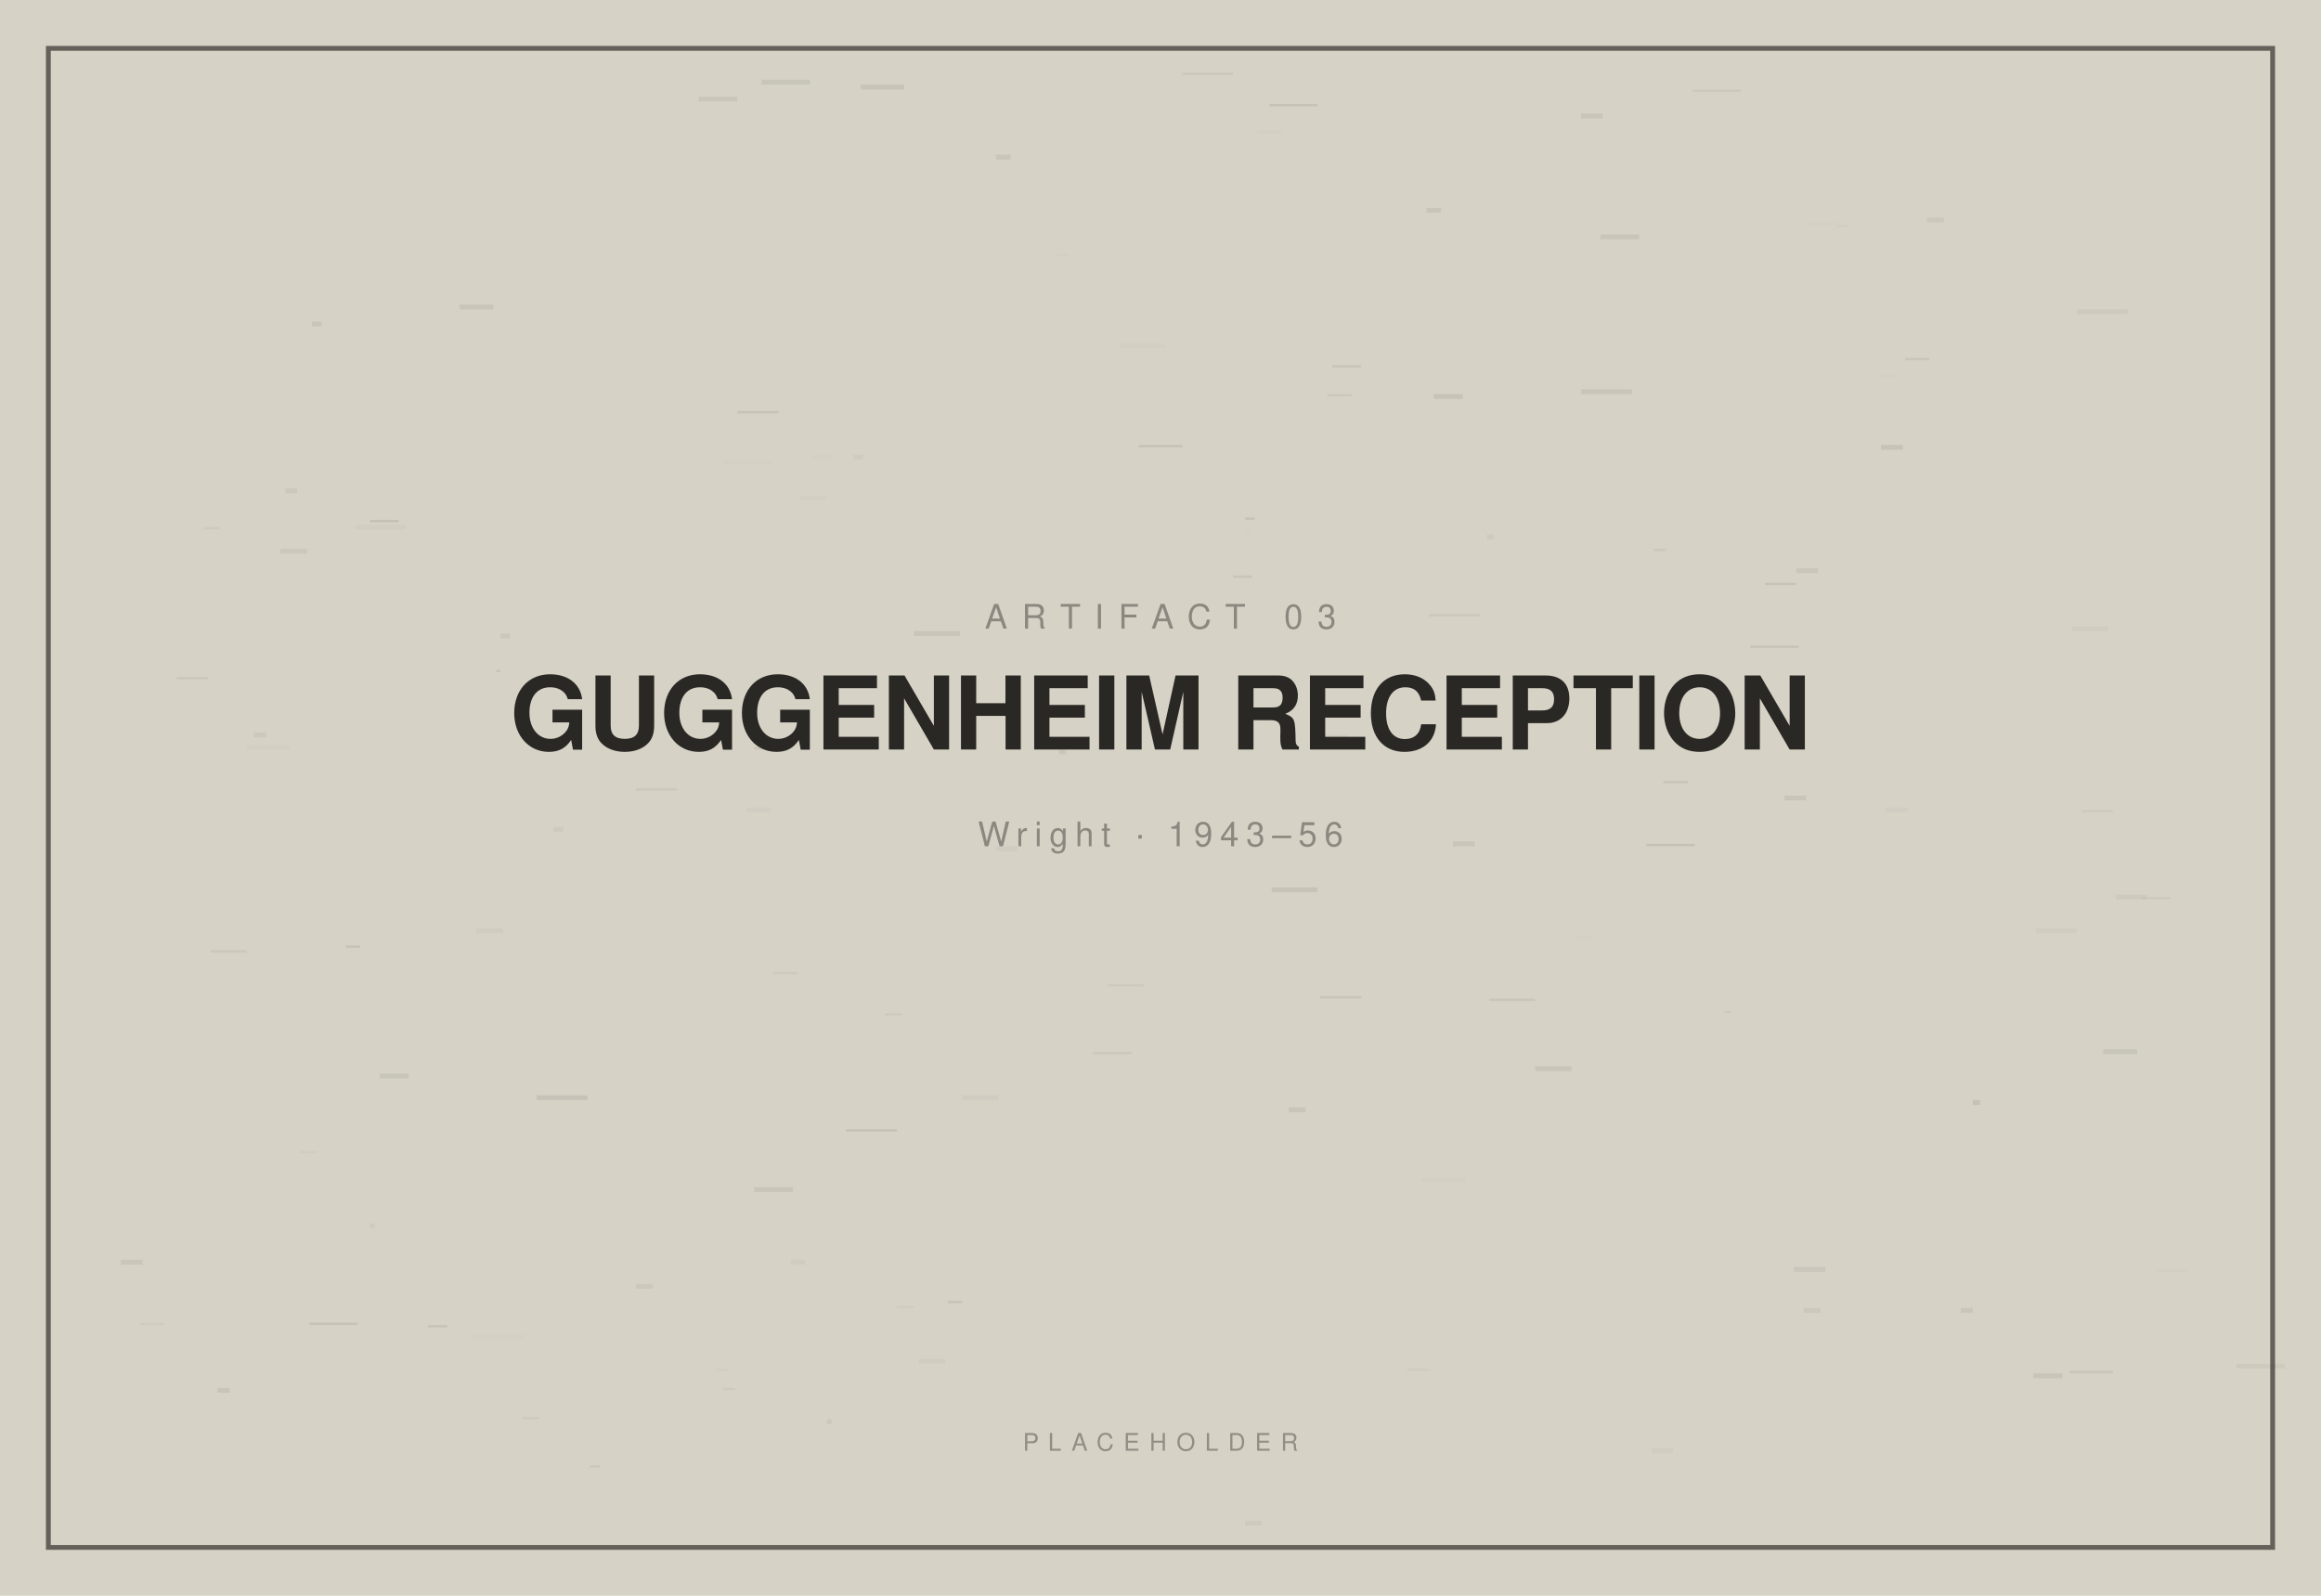
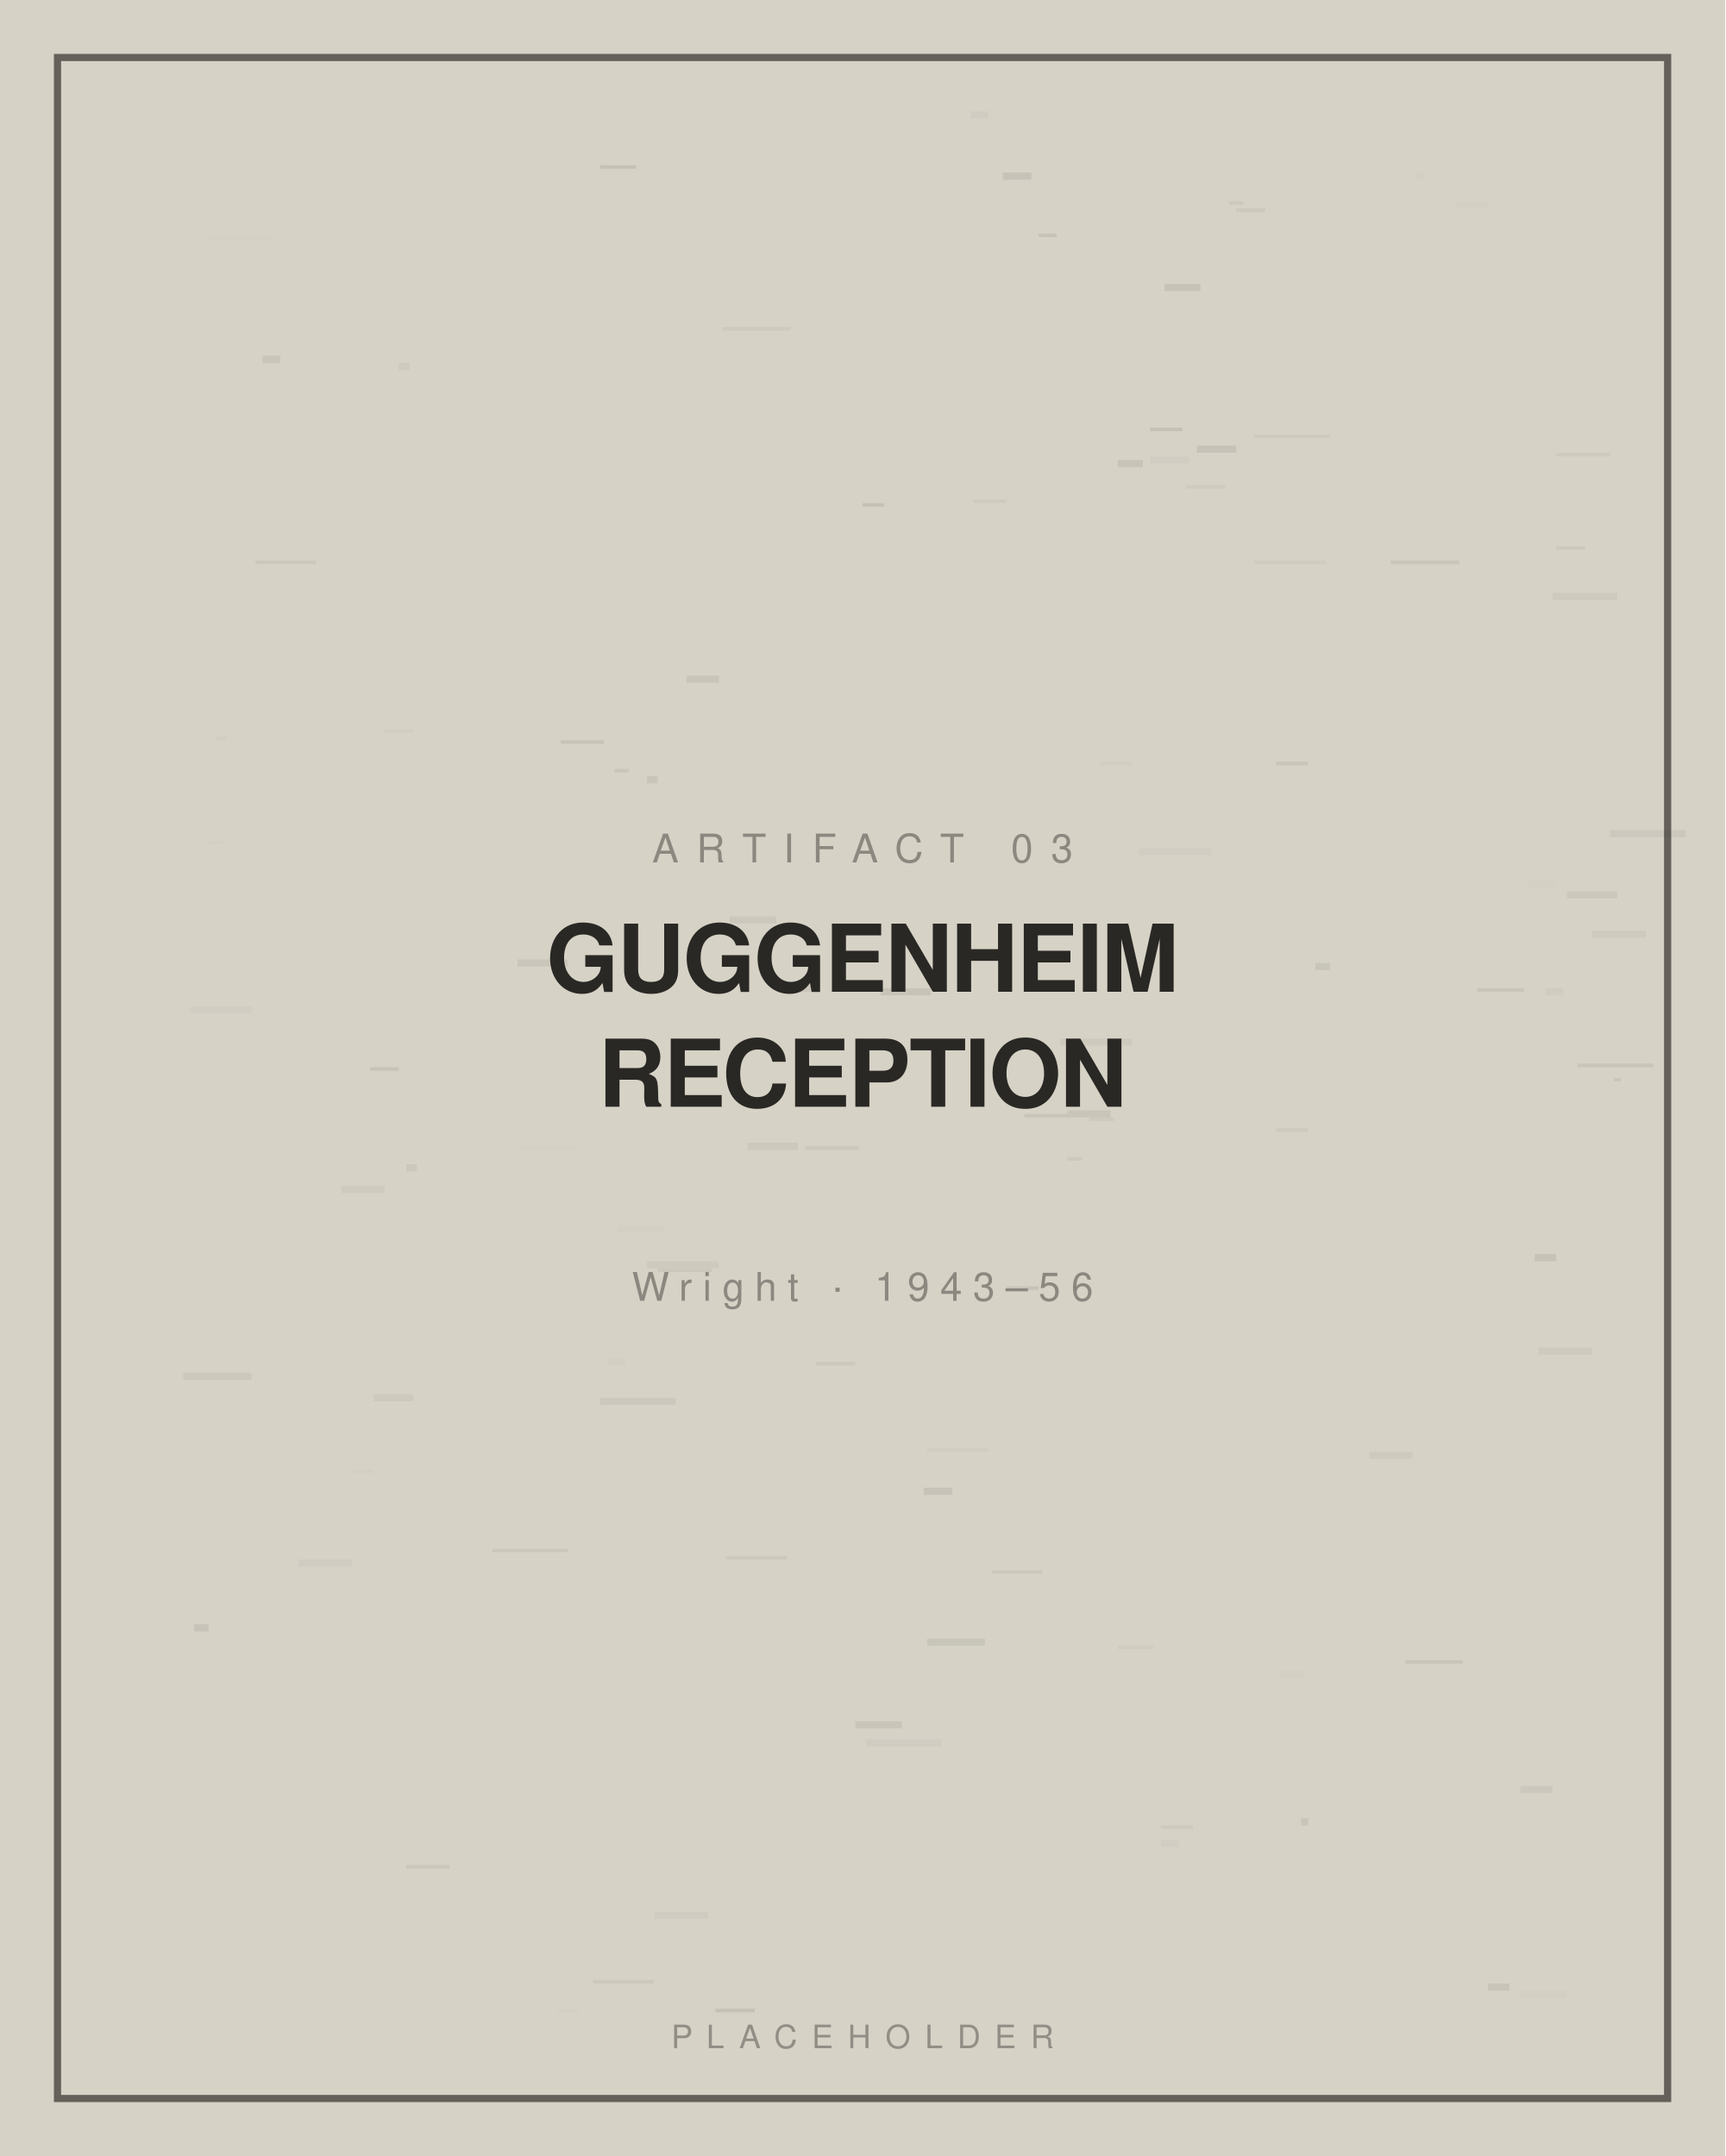
- <svg xmlns="http://www.w3.org/2000/svg" viewBox="0 0 960 660" width="960" height="660" aria-label="GUGGENHEIM RECEPTION placeholder">
-   <rect width="960" height="660" fill="#d6d2c6" />
-   <rect x="20" y="20" width="920" height="620" fill="none" stroke="#65615a" stroke-width="2" />
+ <svg xmlns="http://www.w3.org/2000/svg" viewBox="0 0 480 600" width="480" height="600" aria-label="GUGGENHEIM RECEPTION placeholder">
+   <rect width="480" height="600" fill="#d6d2c6" />
+   <rect x="16" y="16" width="448" height="568" fill="none" stroke="#65615a" stroke-width="2" />
  <g opacity="0.7">
-     <rect x="87" y="393" width="15" height="1" fill="#2a2824" opacity="0.08" />
-     <rect x="546" y="412" width="17" height="1" fill="#2a2824" opacity="0.12" />
-     <rect x="207" y="262" width="4" height="2" fill="#2a2824" opacity="0.09" />
-     <rect x="116" y="227" width="11" height="2" fill="#2a2824" opacity="0.09" />
-     <rect x="177" y="548" width="8" height="1" fill="#2a2824" opacity="0.13" />
-     <rect x="398" y="453" width="15" height="2" fill="#2a2824" opacity="0.05" />
-     <rect x="90" y="574" width="5" height="2" fill="#2a2824" opacity="0.11" />
-     <rect x="797" y="90" width="7" height="2" fill="#2a2824" opacity="0.08" />
-     <rect x="892" y="525" width="13" height="1" fill="#2a2824" opacity="0.03" />
-     <rect x="58" y="547" width="10" height="1" fill="#2a2824" opacity="0.05" />
-     <rect x="526" y="367" width="19" height="2" fill="#2a2824" opacity="0.13" />
-     <rect x="683" y="599" width="9" height="2" fill="#2a2824" opacity="0.04" />
-     <rect x="615" y="221" width="3" height="2" fill="#2a2824" opacity="0.06" />
-     <rect x="593" y="163" width="12" height="2" fill="#2a2824" opacity="0.13" />
-     <rect x="216" y="586" width="7" height="1" fill="#2a2824" opacity="0.06" />
-     <rect x="870" y="434" width="14" height="2" fill="#2a2824" opacity="0.12" />
-     <rect x="861" y="335" width="13" height="1" fill="#2a2824" opacity="0.07" />
-     <rect x="366" y="419" width="7" height="1" fill="#2a2824" opacity="0.06" />
-     <rect x="353" y="188" width="4" height="2" fill="#2a2824" opacity="0.05" />
-     <rect x="738" y="329" width="9" height="2" fill="#2a2824" opacity="0.11" />
-     <rect x="811" y="541" width="5" height="2" fill="#2a2824" opacity="0.10" />
-     <rect x="458" y="407" width="15" height="1" fill="#2a2824" opacity="0.07" />
-     <rect x="842" y="384" width="17" height="2" fill="#2a2824" opacity="0.05" />
-     <rect x="547" y="304" width="10" height="2" fill="#2a2824" opacity="0.06" />
-     <rect x="342" y="587" width="2" height="2" fill="#2a2824" opacity="0.08" />
-     <rect x="244" y="606" width="4" height="1" fill="#2a2824" opacity="0.09" />
-     <rect x="520" y="54" width="10" height="1" fill="#2a2824" opacity="0.03" />
-     <rect x="635" y="441" width="15" height="2" fill="#2a2824" opacity="0.11" />
-     <rect x="684" y="227" width="5" height="1" fill="#2a2824" opacity="0.09" />
-     <rect x="296" y="566" width="5" height="1" fill="#2a2824" opacity="0.04" />
-     <rect x="525" y="43" width="20" height="1" fill="#2a2824" opacity="0.13" />
-     <rect x="153" y="215" width="12" height="1" fill="#2a2824" opacity="0.14" />
-     <rect x="331" y="205" width="11" height="2" fill="#2a2824" opacity="0.03" />
-     <rect x="350" y="467" width="21" height="1" fill="#2a2824" opacity="0.14" />
-     <rect x="730" y="241" width="13" height="1" fill="#2a2824" opacity="0.13" />
-     <rect x="489" y="30" width="21" height="1" fill="#2a2824" opacity="0.08" />
-     <rect x="315" y="33" width="20" height="2" fill="#2a2824" opacity="0.12" />
-     <rect x="692" y="283" width="12" height="1" fill="#2a2824" opacity="0.09" />
-     <rect x="925" y="564" width="20" height="2" fill="#2a2824" opacity="0.06" />
-     <rect x="515" y="214" width="4" height="1" fill="#2a2824" opacity="0.13" />
-     <rect x="438" y="310" width="3" height="2" fill="#2a2824" opacity="0.10" />
-     <rect x="312" y="491" width="16" height="2" fill="#2a2824" opacity="0.11" />
-     <rect x="859" y="128" width="21" height="2" fill="#2a2824" opacity="0.06" />
-     <rect x="437" y="105" width="5" height="1" fill="#2a2824" opacity="0.03" />
-     <rect x="591" y="254" width="21" height="1" fill="#2a2824" opacity="0.09" />
-     <rect x="886" y="371" width="12" height="1" fill="#2a2824" opacity="0.07" />
-     <rect x="336" y="188" width="8" height="2" fill="#2a2824" opacity="0.02" />
-     <rect x="724" y="267" width="20" height="1" fill="#2a2824" opacity="0.13" />
-     <rect x="371" y="540" width="7" height="1" fill="#2a2824" opacity="0.05" />
-     <rect x="582" y="566" width="9" height="1" fill="#2a2824" opacity="0.05" />
-     <rect x="222" y="453" width="21" height="2" fill="#2a2824" opacity="0.13" />
-     <rect x="471" y="184" width="18" height="1" fill="#2a2824" opacity="0.13" />
-     <rect x="601" y="348" width="9" height="2" fill="#2a2824" opacity="0.11" />
-     <rect x="299" y="574" width="5" height="1" fill="#2a2824" opacity="0.06" />
-     <rect x="392" y="538" width="6" height="1" fill="#2a2824" opacity="0.13" />
-     <rect x="143" y="391" width="6" height="1" fill="#2a2824" opacity="0.13" />
-     <rect x="124" y="476" width="7" height="1" fill="#2a2824" opacity="0.04" />
-     <rect x="857" y="259" width="15" height="2" fill="#2a2824" opacity="0.05" />
-     <rect x="105" y="303" width="5" height="2" fill="#2a2824" opacity="0.09" />
-     <rect x="289" y="40" width="16" height="2" fill="#2a2824" opacity="0.10" />
-     <rect x="452" y="435" width="16" height="1" fill="#2a2824" opacity="0.09" />
-     <rect x="533" y="458" width="7" height="2" fill="#2a2824" opacity="0.11" />
-     <rect x="263" y="531" width="7" height="2" fill="#2a2824" opacity="0.09" />
-     <rect x="157" y="444" width="12" height="2" fill="#2a2824" opacity="0.12" />
-     <rect x="129" y="133" width="4" height="2" fill="#2a2824" opacity="0.12" />
-     <rect x="73" y="280" width="13" height="1" fill="#2a2824" opacity="0.09" />
-     <rect x="153" y="506" width="2" height="2" fill="#2a2824" opacity="0.06" />
-     <rect x="515" y="629" width="7" height="2" fill="#2a2824" opacity="0.07" />
-     <rect x="118" y="202" width="5" height="2" fill="#2a2824" opacity="0.08" />
-     <rect x="299" y="190" width="20" height="2" fill="#2a2824" opacity="0.02" />
-     <rect x="652" y="387" width="6" height="2" fill="#2a2824" opacity="0.02" />
-     <rect x="743" y="235" width="9" height="2" fill="#2a2824" opacity="0.10" />
-     <rect x="147" y="217" width="21" height="2" fill="#2a2824" opacity="0.04" />
-     <rect x="742" y="524" width="13" height="2" fill="#2a2824" opacity="0.10" />
-     <rect x="746" y="541" width="7" height="2" fill="#2a2824" opacity="0.08" />
-     <rect x="875" y="370" width="13" height="2" fill="#2a2824" opacity="0.06" />
-     <rect x="378" y="261" width="19" height="2" fill="#2a2824" opacity="0.12" />
-     <rect x="380" y="562" width="11" height="2" fill="#2a2824" opacity="0.05" />
-     <rect x="841" y="568" width="12" height="2" fill="#2a2824" opacity="0.12" />
-     <rect x="197" y="384" width="11" height="2" fill="#2a2824" opacity="0.05" />
-     <rect x="654" y="161" width="21" height="2" fill="#2a2824" opacity="0.11" />
-     <rect x="515" y="219" width="2" height="1" fill="#2a2824" opacity="0.03" />
-     <rect x="776" y="155" width="9" height="1" fill="#2a2824" opacity="0.02" />
-     <rect x="778" y="184" width="9" height="2" fill="#2a2824" opacity="0.13" />
-     <rect x="788" y="148" width="10" height="1" fill="#2a2824" opacity="0.10" />
-     <rect x="128" y="547" width="20" height="1" fill="#2a2824" opacity="0.13" />
-     <rect x="320" y="402" width="10" height="1" fill="#2a2824" opacity="0.06" />
-     <rect x="327" y="521" width="6" height="2" fill="#2a2824" opacity="0.05" />
-     <rect x="551" y="151" width="12" height="1" fill="#2a2824" opacity="0.12" />
-     <rect x="760" y="93" width="4" height="1" fill="#2a2824" opacity="0.04" />
-     <rect x="84" y="218" width="7" height="1" fill="#2a2824" opacity="0.06" />
-     <rect x="305" y="170" width="17" height="1" fill="#2a2824" opacity="0.13" />
-     <rect x="263" y="326" width="17" height="1" fill="#2a2824" opacity="0.09" />
-     <rect x="510" y="238" width="8" height="1" fill="#2a2824" opacity="0.11" />
-     <rect x="412" y="350" width="9" height="2" fill="#2a2824" opacity="0.05" />
-     <rect x="190" y="126" width="14" height="2" fill="#2a2824" opacity="0.12" />
-     <rect x="205" y="277" width="2" height="1" fill="#2a2824" opacity="0.11" />
-     <rect x="312" y="309" width="7" height="1" fill="#2a2824" opacity="0.12" />
-     <rect x="616" y="413" width="19" height="1" fill="#2a2824" opacity="0.10" />
-     <rect x="412" y="64" width="6" height="2" fill="#2a2824" opacity="0.12" />
-     <rect x="780" y="334" width="9" height="2" fill="#2a2824" opacity="0.04" />
-     <rect x="588" y="487" width="18" height="2" fill="#2a2824" opacity="0.03" />
-     <rect x="662" y="97" width="16" height="2" fill="#2a2824" opacity="0.11" />
-     <rect x="816" y="455" width="3" height="2" fill="#2a2824" opacity="0.14" />
-     <rect x="688" y="323" width="10" height="1" fill="#2a2824" opacity="0.12" />
-     <rect x="681" y="349" width="20" height="1" fill="#2a2824" opacity="0.14" />
-     <rect x="549" y="163" width="10" height="1" fill="#2a2824" opacity="0.08" />
-     <rect x="102" y="308" width="18" height="2" fill="#2a2824" opacity="0.03" />
-     <rect x="654" y="47" width="9" height="2" fill="#2a2824" opacity="0.11" />
-     <rect x="748" y="92" width="12" height="1" fill="#2a2824" opacity="0.02" />
-     <rect x="229" y="342" width="4" height="2" fill="#2a2824" opacity="0.07" />
-     <rect x="309" y="334" width="10" height="2" fill="#2a2824" opacity="0.04" />
-     <rect x="856" y="567" width="18" height="1" fill="#2a2824" opacity="0.12" />
-     <rect x="713" y="418" width="3" height="1" fill="#2a2824" opacity="0.06" />
-     <rect x="196" y="552" width="21" height="2" fill="#2a2824" opacity="0.02" />
-     <rect x="463" y="142" width="19" height="2" fill="#2a2824" opacity="0.03" />
-     <rect x="50" y="521" width="9" height="2" fill="#2a2824" opacity="0.10" />
-     <rect x="356" y="35" width="18" height="2" fill="#2a2824" opacity="0.13" />
-     <rect x="590" y="86" width="6" height="2" fill="#2a2824" opacity="0.12" />
-     <rect x="700" y="37" width="20" height="1" fill="#2a2824" opacity="0.08" />
+     <rect x="355" y="212" width="9" height="1" fill="#2a2824" opacity="0.11" />
+     <rect x="405" y="56" width="9" height="2" fill="#2a2824" opacity="0.03" />
+     <rect x="432" y="165" width="18" height="2" fill="#2a2824" opacity="0.07" />
+     <rect x="295" y="289" width="20" height="2" fill="#2a2824" opacity="0.06" />
+     <rect x="245" y="275" width="14" height="2" fill="#2a2824" opacity="0.13" />
+     <rect x="425" y="245" width="8" height="2" fill="#2a2824" opacity="0.02" />
+     <rect x="167" y="389" width="21" height="2" fill="#2a2824" opacity="0.08" />
+     <rect x="113" y="519" width="12" height="1" fill="#2a2824" opacity="0.10" />
+     <rect x="58" y="234" width="4" height="1" fill="#2a2824" opacity="0.02" />
+     <rect x="285" y="310" width="12" height="1" fill="#2a2824" opacity="0.11" />
+     <rect x="98" y="409" width="6" height="1" fill="#2a2824" opacity="0.03" />
+     <rect x="320" y="119" width="9" height="1" fill="#2a2824" opacity="0.14" />
+     <rect x="280" y="358" width="9" height="1" fill="#2a2824" opacity="0.13" />
+     <rect x="224" y="319" width="15" height="1" fill="#2a2824" opacity="0.09" />
+     <rect x="165" y="551" width="17" height="1" fill="#2a2824" opacity="0.08" />
+     <rect x="311" y="128" width="7" height="2" fill="#2a2824" opacity="0.13" />
+     <rect x="202" y="433" width="17" height="1" fill="#2a2824" opacity="0.08" />
+     <rect x="297" y="309" width="12" height="2" fill="#2a2824" opacity="0.11" />
+     <rect x="241" y="484" width="21" height="2" fill="#2a2824" opacity="0.05" />
+     <rect x="323" y="512" width="5" height="2" fill="#2a2824" opacity="0.04" />
+     <rect x="387" y="156" width="19" height="1" fill="#2a2824" opacity="0.11" />
+     <rect x="320" y="127" width="11" height="2" fill="#2a2824" opacity="0.04" />
+     <rect x="167" y="46" width="10" height="1" fill="#2a2824" opacity="0.14" />
+     <rect x="381" y="404" width="12" height="2" fill="#2a2824" opacity="0.07" />
+     <rect x="303" y="311" width="7" height="1" fill="#2a2824" opacity="0.07" />
+     <rect x="448" y="231" width="21" height="2" fill="#2a2824" opacity="0.08" />
+     <rect x="317" y="236" width="20" height="2" fill="#2a2824" opacity="0.04" />
+     <rect x="144" y="267" width="14" height="2" fill="#2a2824" opacity="0.10" />
+     <rect x="333" y="124" width="11" height="2" fill="#2a2824" opacity="0.13" />
+     <rect x="323" y="508" width="9" height="1" fill="#2a2824" opacity="0.06" />
+     <rect x="411" y="275" width="13" height="1" fill="#2a2824" opacity="0.11" />
+     <rect x="270" y="31" width="5" height="2" fill="#2a2824" opacity="0.05" />
+     <rect x="180" y="216" width="3" height="2" fill="#2a2824" opacity="0.11" />
+     <rect x="271" y="139" width="9" height="1" fill="#2a2824" opacity="0.07" />
+     <rect x="330" y="135" width="11" height="1" fill="#2a2824" opacity="0.06" />
+     <rect x="436" y="248" width="14" height="2" fill="#2a2824" opacity="0.08" />
+     <rect x="439" y="296" width="21" height="1" fill="#2a2824" opacity="0.12" />
+     <rect x="95" y="330" width="12" height="2" fill="#2a2824" opacity="0.06" />
+     <rect x="83" y="434" width="15" height="2" fill="#2a2824" opacity="0.05" />
+     <rect x="342" y="56" width="4" height="1" fill="#2a2824" opacity="0.08" />
+     <rect x="54" y="452" width="4" height="2" fill="#2a2824" opacity="0.13" />
+     <rect x="344" y="58" width="8" height="1" fill="#2a2824" opacity="0.09" />
+     <rect x="258" y="403" width="17" height="1" fill="#2a2824" opacity="0.05" />
+     <rect x="227" y="379" width="11" height="1" fill="#2a2824" opacity="0.08" />
+     <rect x="423" y="497" width="9" height="2" fill="#2a2824" opacity="0.08" />
+     <rect x="103" y="297" width="8" height="1" fill="#2a2824" opacity="0.13" />
+     <rect x="276" y="437" width="14" height="1" fill="#2a2824" opacity="0.08" />
+     <rect x="60" y="205" width="3" height="1" fill="#2a2824" opacity="0.04" />
+     <rect x="394" y="48" width="2" height="2" fill="#2a2824" opacity="0.03" />
+     <rect x="172" y="341" width="13" height="2" fill="#2a2824" opacity="0.03" />
+     <rect x="111" y="101" width="3" height="2" fill="#2a2824" opacity="0.07" />
+     <rect x="203" y="255" width="13" height="2" fill="#2a2824" opacity="0.08" />
+     <rect x="51" y="382" width="19" height="2" fill="#2a2824" opacity="0.08" />
+     <rect x="156" y="206" width="12" height="1" fill="#2a2824" opacity="0.13" />
+     <rect x="171" y="214" width="4" height="1" fill="#2a2824" opacity="0.11" />
+     <rect x="240" y="140" width="6" height="1" fill="#2a2824" opacity="0.14" />
+     <rect x="199" y="559" width="11" height="1" fill="#2a2824" opacity="0.14" />
+     <rect x="145" y="319" width="15" height="1" fill="#2a2824" opacity="0.03" />
+     <rect x="257" y="414" width="8" height="2" fill="#2a2824" opacity="0.13" />
+     <rect x="53" y="280" width="17" height="2" fill="#2a2824" opacity="0.04" />
+     <rect x="433" y="152" width="8" height="1" fill="#2a2824" opacity="0.08" />
+     <rect x="349" y="156" width="20" height="1" fill="#2a2824" opacity="0.05" />
+     <rect x="183" y="353" width="15" height="1" fill="#2a2824" opacity="0.08" />
+     <rect x="155" y="559" width="6" height="1" fill="#2a2824" opacity="0.02" />
+     <rect x="311" y="458" width="10" height="1" fill="#2a2824" opacity="0.05" />
+     <rect x="208" y="318" width="14" height="2" fill="#2a2824" opacity="0.09" />
+     <rect x="355" y="314" width="9" height="1" fill="#2a2824" opacity="0.07" />
+     <rect x="71" y="156" width="17" height="1" fill="#2a2824" opacity="0.08" />
+     <rect x="423" y="554" width="13" height="2" fill="#2a2824" opacity="0.03" />
+     <rect x="414" y="552" width="6" height="2" fill="#2a2824" opacity="0.11" />
+     <rect x="238" y="479" width="13" height="2" fill="#2a2824" opacity="0.11" />
+     <rect x="427" y="349" width="6" height="2" fill="#2a2824" opacity="0.13" />
+     <rect x="433" y="126" width="15" height="1" fill="#2a2824" opacity="0.07" />
+     <rect x="449" y="300" width="2" height="1" fill="#2a2824" opacity="0.10" />
+     <rect x="113" y="324" width="3" height="2" fill="#2a2824" opacity="0.08" />
+     <rect x="391" y="462" width="16" height="1" fill="#2a2824" opacity="0.12" />
+     <rect x="258" y="456" width="16" height="2" fill="#2a2824" opacity="0.12" />
+     <rect x="182" y="532" width="15" height="2" fill="#2a2824" opacity="0.05" />
+     <rect x="349" y="121" width="21" height="1" fill="#2a2824" opacity="0.07" />
+     <rect x="107" y="203" width="8" height="1" fill="#2a2824" opacity="0.04" />
+     <rect x="362" y="506" width="2" height="2" fill="#2a2824" opacity="0.11" />
+     <rect x="169" y="378" width="5" height="2" fill="#2a2824" opacity="0.03" />
+     <rect x="324" y="79" width="10" height="2" fill="#2a2824" opacity="0.13" />
+     <rect x="201" y="91" width="19" height="1" fill="#2a2824" opacity="0.07" />
+     <rect x="306" y="212" width="9" height="1" fill="#2a2824" opacity="0.04" />
+     <rect x="73" y="99" width="5" height="2" fill="#2a2824" opacity="0.11" />
+     <rect x="428" y="375" width="15" height="2" fill="#2a2824" opacity="0.06" />
+     <rect x="58" y="66" width="18" height="1" fill="#2a2824" opacity="0.02" />
+     <rect x="289" y="65" width="5" height="1" fill="#2a2824" opacity="0.13" />
+     <rect x="443" y="259" width="15" height="2" fill="#2a2824" opacity="0.07" />
+     <rect x="356" y="465" width="7" height="2" fill="#2a2824" opacity="0.03" />
+     <rect x="297" y="322" width="4" height="1" fill="#2a2824" opacity="0.08" />
+     <rect x="279" y="48" width="8" height="2" fill="#2a2824" opacity="0.13" />
+     <rect x="104" y="388" width="11" height="2" fill="#2a2824" opacity="0.07" />
+     <rect x="137" y="431" width="21" height="1" fill="#2a2824" opacity="0.08" />
+     <rect x="430" y="275" width="5" height="2" fill="#2a2824" opacity="0.05" />
+     <rect x="366" y="268" width="4" height="2" fill="#2a2824" opacity="0.12" />
+     <rect x="221" y="274" width="5" height="2" fill="#2a2824" opacity="0.10" />
+     <rect x="191" y="188" width="9" height="2" fill="#2a2824" opacity="0.12" />
+     <rect x="180" y="351" width="20" height="2" fill="#2a2824" opacity="0.06" />
  </g>
-   <g transform="translate(480, 300)" text-anchor="middle" font-family="Helvetica, Arial, sans-serif">
-     <text font-size="14" letter-spacing="6" fill="#8c8880" y="-40">ARTIFACT 03</text>
-     <text font-size="42" font-weight="800" fill="#2a2824" y="10" letter-spacing="-0.5">GUGGENHEIM RECEPTION</text>
-     <text font-size="14" fill="#8c8880" y="50" letter-spacing="3">Wright · 1943–56</text>
+   <g text-anchor="middle" font-family="Helvetica, Arial, sans-serif">
+     <text font-size="11" letter-spacing="5" fill="#8c8880" x="240" y="240">ARTIFACT 03</text>
+     <g transform="translate(240, 276)">
+       <text font-size="26" font-weight="800" fill="#2a2824" letter-spacing="-0.5" x="0" y="0">GUGGENHEIM</text>
+       <text font-size="26" font-weight="800" fill="#2a2824" letter-spacing="-0.5" x="0" y="32">RECEPTION</text>
+     </g>
+     <text font-size="11" letter-spacing="3" fill="#8c8880" x="240" y="362">Wright · 1943–56</text>
  </g>
-   <g transform="translate(480, 600)" text-anchor="middle" font-family="Helvetica, Arial, sans-serif">
-     <text font-size="10" letter-spacing="4" fill="#65615a" opacity="0.6">PLACEHOLDER</text>
-   </g>
+   <text x="240" y="570" text-anchor="middle" font-family="Helvetica, Arial, sans-serif" font-size="9" letter-spacing="4" fill="#65615a" opacity="0.6">PLACEHOLDER</text>
</svg>
